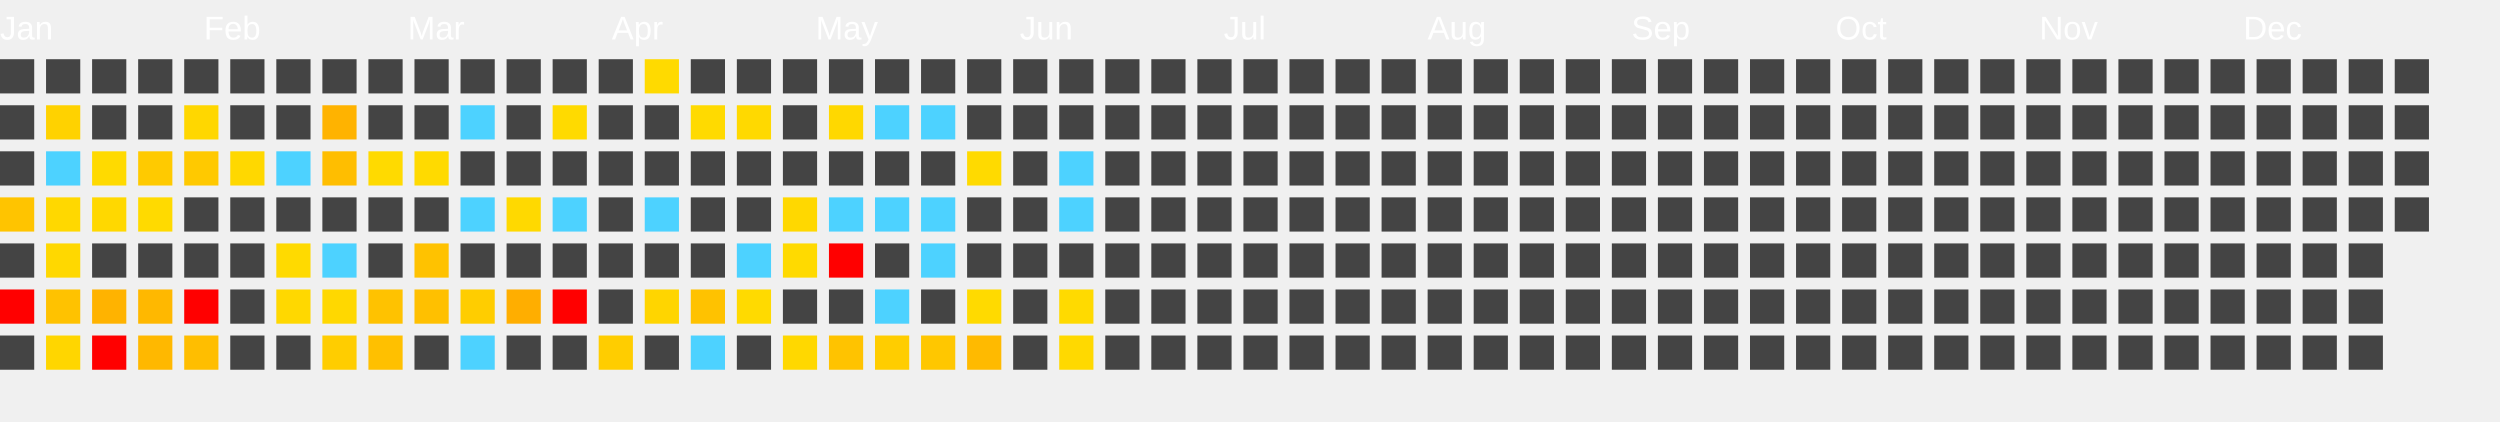
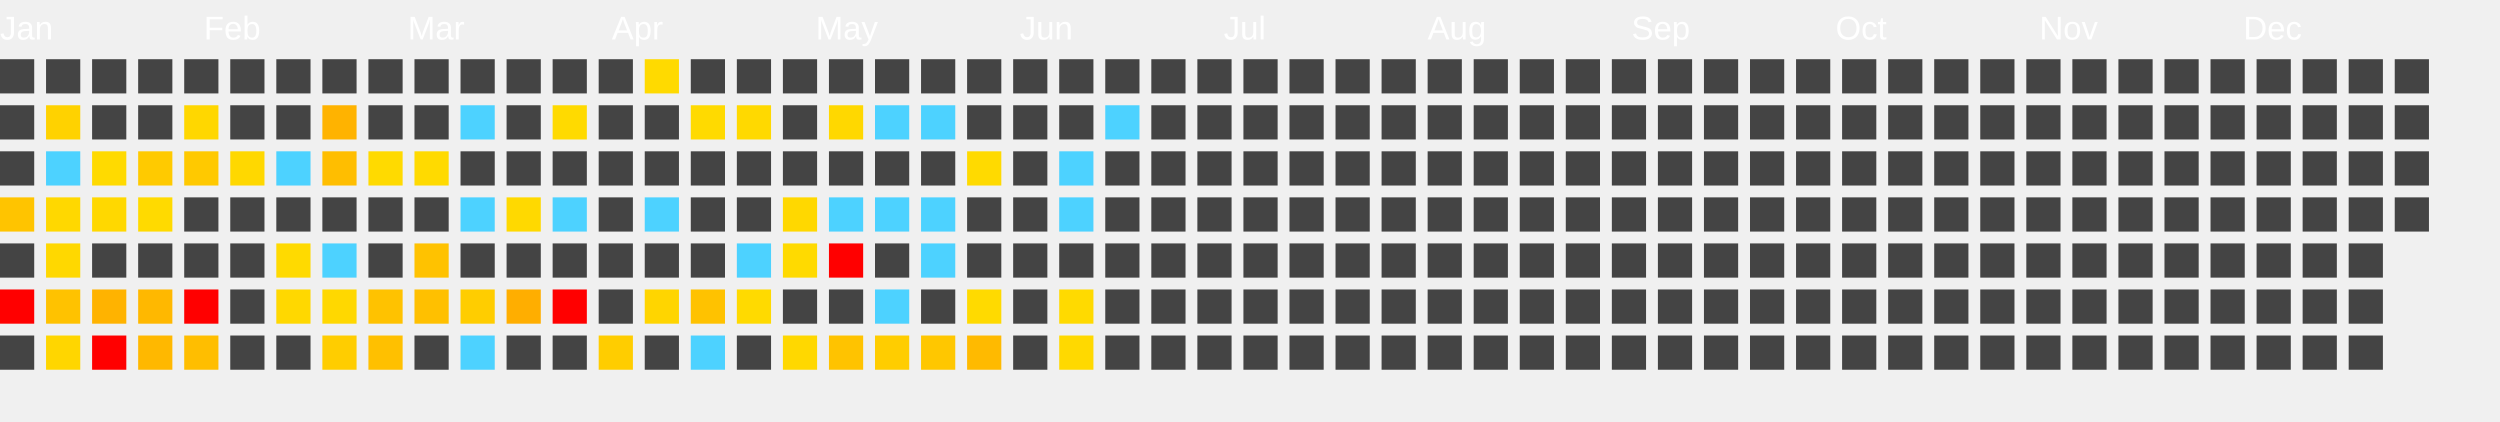
<svg xmlns="http://www.w3.org/2000/svg" baseProfile="full" height="32mm" version="1.1" viewBox="0,0,190,32" width="190mm">
  <defs />
  <rect fill="none" height="32" width="190" x="0" y="0" />
  <text fill="#FFFFFF" style="font-size:2.5px; font-family:Arial" x="0.0" y="3.0">Jan</text>
  <text fill="#FFFFFF" style="font-size:2.5px; font-family:Arial" x="15.5" y="3.0">Feb</text>
  <text fill="#FFFFFF" style="font-size:2.5px; font-family:Arial" x="31.0" y="3.0">Mar</text>
  <text fill="#FFFFFF" style="font-size:2.5px; font-family:Arial" x="46.5" y="3.0">Apr</text>
  <text fill="#FFFFFF" style="font-size:2.5px; font-family:Arial" x="62.0" y="3.0">May</text>
  <text fill="#FFFFFF" style="font-size:2.5px; font-family:Arial" x="77.5" y="3.0">Jun</text>
  <text fill="#FFFFFF" style="font-size:2.5px; font-family:Arial" x="93.0" y="3.0">Jul</text>
  <text fill="#FFFFFF" style="font-size:2.5px; font-family:Arial" x="108.5" y="3.0">Aug</text>
  <text fill="#FFFFFF" style="font-size:2.5px; font-family:Arial" x="124.0" y="3.0">Sep</text>
  <text fill="#FFFFFF" style="font-size:2.5px; font-family:Arial" x="139.5" y="3.0">Oct</text>
  <text fill="#FFFFFF" style="font-size:2.5px; font-family:Arial" x="155.0" y="3.0">Nov</text>
  <text fill="#FFFFFF" style="font-size:2.5px; font-family:Arial" x="170.5" y="3.0">Dec</text>
  <rect fill="#444444" height="2.6" width="2.6" x="0.0" y="4.5" />
  <rect fill="#444444" height="2.6" width="2.6" x="0.0" y="8.0" />
  <rect fill="#444444" height="2.6" width="2.6" x="0.0" y="11.5" />
  <rect fill="#ffc400" height="2.6" width="2.6" x="0.0" y="15.0" />
  <rect fill="#444444" height="2.6" width="2.6" x="0.0" y="18.5" />
  <rect fill="red" height="2.6" width="2.6" x="0.0" y="22.0" />
  <rect fill="#444444" height="2.6" width="2.6" x="0.0" y="25.5" />
  <rect fill="#444444" height="2.6" width="2.6" x="3.5" y="4.5" />
  <rect fill="#ffd200" height="2.6" width="2.6" x="3.5" y="8.0" />
  <rect fill="#4dd2ff" height="2.6" width="2.6" x="3.5" y="11.5" />
  <rect fill="#ffd800" height="2.6" width="2.6" x="3.5" y="15.0" />
  <rect fill="#ffd800" height="2.6" width="2.6" x="3.5" y="18.5" />
  <rect fill="#ffc200" height="2.6" width="2.6" x="3.5" y="22.0" />
  <rect fill="#ffd600" height="2.6" width="2.6" x="3.5" y="25.5" />
  <rect fill="#444444" height="2.6" width="2.6" x="7.0" y="4.5" />
  <rect fill="#444444" height="2.6" width="2.6" x="7.0" y="8.0" />
  <rect fill="#ffda00" height="2.6" width="2.6" x="7.0" y="11.5" />
  <rect fill="#ffd800" height="2.6" width="2.6" x="7.0" y="15.0" />
  <rect fill="#444444" height="2.6" width="2.6" x="7.0" y="18.5" />
  <rect fill="#ffb300" height="2.6" width="2.6" x="7.0" y="22.0" />
  <rect fill="red" height="2.6" width="2.6" x="7.0" y="25.5" />
  <rect fill="#444444" height="2.6" width="2.6" x="10.5" y="4.5" />
  <rect fill="#444444" height="2.6" width="2.6" x="10.5" y="8.0" />
  <rect fill="#ffca00" height="2.6" width="2.6" x="10.5" y="11.5" />
  <rect fill="#ffda00" height="2.6" width="2.6" x="10.5" y="15.0" />
  <rect fill="#444444" height="2.6" width="2.6" x="10.5" y="18.5" />
  <rect fill="#ffb800" height="2.6" width="2.6" x="10.5" y="22.0" />
  <rect fill="#ffb800" height="2.6" width="2.6" x="10.5" y="25.5" />
  <rect fill="#444444" height="2.6" width="2.6" x="14.0" y="4.5" />
  <rect fill="#ffd700" height="2.6" width="2.6" x="14.0" y="8.0" />
  <rect fill="#ffc900" height="2.6" width="2.6" x="14.0" y="11.5" />
  <rect fill="#444444" height="2.6" width="2.6" x="14.0" y="15.0" />
  <rect fill="#444444" height="2.6" width="2.6" x="14.0" y="18.5" />
  <rect fill="red" height="2.6" width="2.6" x="14.0" y="22.0" />
  <rect fill="#ffbe00" height="2.6" width="2.6" x="14.0" y="25.5" />
  <rect fill="#444444" height="2.6" width="2.6" x="17.5" y="4.5" />
  <rect fill="#444444" height="2.6" width="2.6" x="17.5" y="8.0" />
  <rect fill="#ffd800" height="2.6" width="2.6" x="17.5" y="11.5" />
  <rect fill="#444444" height="2.6" width="2.6" x="17.5" y="15.0" />
  <rect fill="#444444" height="2.6" width="2.6" x="17.5" y="18.5" />
  <rect fill="#444444" height="2.6" width="2.6" x="17.5" y="22.0" />
  <rect fill="#444444" height="2.6" width="2.6" x="17.5" y="25.5" />
  <rect fill="#444444" height="2.6" width="2.6" x="21.0" y="4.5" />
  <rect fill="#444444" height="2.6" width="2.6" x="21.0" y="8.0" />
  <rect fill="#4dd2ff" height="2.6" width="2.6" x="21.0" y="11.5" />
  <rect fill="#444444" height="2.6" width="2.6" x="21.0" y="15.0" />
  <rect fill="#ffda00" height="2.6" width="2.6" x="21.0" y="18.5" />
  <rect fill="#ffd800" height="2.6" width="2.6" x="21.0" y="22.0" />
  <rect fill="#444444" height="2.6" width="2.6" x="21.0" y="25.5" />
  <rect fill="#444444" height="2.6" width="2.6" x="24.5" y="4.5" />
  <rect fill="#ffb300" height="2.6" width="2.6" x="24.5" y="8.0" />
  <rect fill="#ffbe00" height="2.6" width="2.6" x="24.5" y="11.5" />
  <rect fill="#444444" height="2.6" width="2.6" x="24.5" y="15.0" />
  <rect fill="#4dd2ff" height="2.6" width="2.6" x="24.5" y="18.5" />
  <rect fill="#ffd800" height="2.6" width="2.6" x="24.5" y="22.0" />
  <rect fill="#ffcd00" height="2.6" width="2.6" x="24.5" y="25.5" />
  <rect fill="#444444" height="2.6" width="2.6" x="28.0" y="4.5" />
  <rect fill="#444444" height="2.6" width="2.6" x="28.0" y="8.0" />
  <rect fill="#ffda00" height="2.6" width="2.6" x="28.0" y="11.5" />
  <rect fill="#444444" height="2.6" width="2.6" x="28.0" y="15.0" />
  <rect fill="#444444" height="2.6" width="2.6" x="28.0" y="18.5" />
  <rect fill="#ffc200" height="2.6" width="2.6" x="28.0" y="22.0" />
  <rect fill="#ffc000" height="2.6" width="2.6" x="28.0" y="25.5" />
  <rect fill="#444444" height="2.6" width="2.6" x="31.5" y="4.5" />
  <rect fill="#444444" height="2.6" width="2.6" x="31.5" y="8.0" />
  <rect fill="#ffda00" height="2.6" width="2.6" x="31.5" y="11.5" />
  <rect fill="#444444" height="2.6" width="2.6" x="31.5" y="15.0" />
  <rect fill="#ffc200" height="2.6" width="2.6" x="31.5" y="18.5" />
  <rect fill="#ffc000" height="2.6" width="2.6" x="31.5" y="22.0" />
  <rect fill="#444444" height="2.6" width="2.6" x="31.5" y="25.5" />
  <rect fill="#444444" height="2.6" width="2.6" x="35.0" y="4.5" />
  <rect fill="#4dd2ff" height="2.6" width="2.6" x="35.0" y="8.0" />
  <rect fill="#444444" height="2.6" width="2.6" x="35.0" y="11.5" />
  <rect fill="#4dd2ff" height="2.6" width="2.6" x="35.0" y="15.0" />
  <rect fill="#444444" height="2.6" width="2.6" x="35.0" y="18.5" />
  <rect fill="#ffcd00" height="2.6" width="2.6" x="35.0" y="22.0" />
  <rect fill="#4dd2ff" height="2.6" width="2.6" x="35.0" y="25.5" />
  <rect fill="#444444" height="2.6" width="2.6" x="38.5" y="4.5" />
  <rect fill="#444444" height="2.6" width="2.6" x="38.5" y="8.0" />
  <rect fill="#444444" height="2.6" width="2.6" x="38.5" y="11.5" />
  <rect fill="#ffd900" height="2.6" width="2.6" x="38.5" y="15.0" />
  <rect fill="#444444" height="2.6" width="2.6" x="38.5" y="18.5" />
  <rect fill="#ffae00" height="2.6" width="2.6" x="38.5" y="22.0" />
  <rect fill="#444444" height="2.6" width="2.6" x="38.5" y="25.5" />
  <rect fill="#444444" height="2.6" width="2.6" x="42.0" y="4.5" />
  <rect fill="#ffda00" height="2.6" width="2.6" x="42.0" y="8.0" />
  <rect fill="#444444" height="2.6" width="2.6" x="42.0" y="11.5" />
  <rect fill="#4dd2ff" height="2.6" width="2.6" x="42.0" y="15.0" />
  <rect fill="#444444" height="2.6" width="2.6" x="42.0" y="18.5" />
  <rect fill="red" height="2.6" width="2.6" x="42.0" y="22.0" />
  <rect fill="#444444" height="2.6" width="2.6" x="42.0" y="25.5" />
  <rect fill="#444444" height="2.6" width="2.6" x="45.5" y="4.5" />
  <rect fill="#444444" height="2.6" width="2.6" x="45.5" y="8.0" />
  <rect fill="#444444" height="2.6" width="2.6" x="45.5" y="11.5" />
  <rect fill="#444444" height="2.6" width="2.6" x="45.5" y="15.0" />
  <rect fill="#444444" height="2.6" width="2.6" x="45.5" y="18.5" />
  <rect fill="#444444" height="2.6" width="2.6" x="45.5" y="22.0" />
  <rect fill="#ffcd00" height="2.6" width="2.6" x="45.5" y="25.5" />
  <rect fill="#ffda00" height="2.6" width="2.6" x="49.0" y="4.5" />
  <rect fill="#444444" height="2.6" width="2.6" x="49.0" y="8.0" />
  <rect fill="#444444" height="2.6" width="2.6" x="49.0" y="11.5" />
  <rect fill="#4dd2ff" height="2.6" width="2.6" x="49.0" y="15.0" />
  <rect fill="#444444" height="2.6" width="2.6" x="49.0" y="18.5" />
  <rect fill="#ffd500" height="2.6" width="2.6" x="49.0" y="22.0" />
  <rect fill="#444444" height="2.6" width="2.6" x="49.0" y="25.5" />
  <rect fill="#444444" height="2.6" width="2.6" x="52.5" y="4.5" />
  <rect fill="#ffda00" height="2.6" width="2.6" x="52.5" y="8.0" />
  <rect fill="#444444" height="2.6" width="2.6" x="52.5" y="11.5" />
  <rect fill="#444444" height="2.6" width="2.6" x="52.5" y="15.0" />
  <rect fill="#444444" height="2.6" width="2.6" x="52.5" y="18.5" />
  <rect fill="#ffc200" height="2.6" width="2.6" x="52.5" y="22.0" />
  <rect fill="#4dd2ff" height="2.6" width="2.6" x="52.5" y="25.5" />
  <rect fill="#444444" height="2.6" width="2.6" x="56.0" y="4.5" />
  <rect fill="#ffd900" height="2.6" width="2.6" x="56.0" y="8.0" />
  <rect fill="#444444" height="2.6" width="2.6" x="56.0" y="11.5" />
  <rect fill="#444444" height="2.6" width="2.6" x="56.0" y="15.0" />
  <rect fill="#4dd2ff" height="2.6" width="2.6" x="56.0" y="18.5" />
  <rect fill="#ffda00" height="2.6" width="2.6" x="56.0" y="22.0" />
  <rect fill="#444444" height="2.6" width="2.6" x="56.0" y="25.5" />
  <rect fill="#444444" height="2.6" width="2.6" x="59.5" y="4.5" />
  <rect fill="#444444" height="2.6" width="2.6" x="59.5" y="8.0" />
  <rect fill="#444444" height="2.6" width="2.6" x="59.5" y="11.5" />
  <rect fill="#ffd800" height="2.6" width="2.6" x="59.5" y="15.0" />
  <rect fill="#ffda00" height="2.6" width="2.6" x="59.5" y="18.5" />
  <rect fill="#444444" height="2.6" width="2.6" x="59.5" y="22.0" />
  <rect fill="#ffd800" height="2.6" width="2.6" x="59.5" y="25.5" />
  <rect fill="#444444" height="2.6" width="2.6" x="63.0" y="4.5" />
  <rect fill="#ffd800" height="2.6" width="2.6" x="63.0" y="8.0" />
  <rect fill="#444444" height="2.6" width="2.6" x="63.0" y="11.5" />
  <rect fill="#4dd2ff" height="2.6" width="2.6" x="63.0" y="15.0" />
  <rect fill="red" height="2.6" width="2.6" x="63.0" y="18.5" />
  <rect fill="#444444" height="2.6" width="2.6" x="63.0" y="22.0" />
  <rect fill="#ffc300" height="2.6" width="2.6" x="63.0" y="25.5" />
  <rect fill="#444444" height="2.6" width="2.6" x="66.5" y="4.5" />
  <rect fill="#4dd2ff" height="2.6" width="2.6" x="66.5" y="8.0" />
  <rect fill="#444444" height="2.6" width="2.6" x="66.5" y="11.5" />
  <rect fill="#4dd2ff" height="2.6" width="2.6" x="66.5" y="15.0" />
  <rect fill="#444444" height="2.6" width="2.6" x="66.5" y="18.5" />
  <rect fill="#4dd2ff" height="2.6" width="2.6" x="66.5" y="22.0" />
  <rect fill="#ffcd00" height="2.6" width="2.6" x="66.5" y="25.5" />
  <rect fill="#444444" height="2.6" width="2.6" x="70.0" y="4.5" />
  <rect fill="#4dd2ff" height="2.6" width="2.6" x="70.0" y="8.0" />
  <rect fill="#444444" height="2.6" width="2.6" x="70.0" y="11.5" />
  <rect fill="#4dd2ff" height="2.6" width="2.6" x="70.0" y="15.0" />
  <rect fill="#4dd2ff" height="2.6" width="2.6" x="70.0" y="18.5" />
  <rect fill="#444444" height="2.6" width="2.6" x="70.0" y="22.0" />
  <rect fill="#ffc700" height="2.6" width="2.6" x="70.0" y="25.5" />
  <rect fill="#444444" height="2.6" width="2.6" x="73.5" y="4.5" />
  <rect fill="#444444" height="2.6" width="2.6" x="73.5" y="8.0" />
  <rect fill="#ffda00" height="2.6" width="2.6" x="73.5" y="11.5" />
  <rect fill="#444444" height="2.6" width="2.6" x="73.5" y="15.0" />
  <rect fill="#444444" height="2.6" width="2.6" x="73.5" y="18.5" />
  <rect fill="#ffda00" height="2.6" width="2.6" x="73.5" y="22.0" />
  <rect fill="#ffba00" height="2.6" width="2.6" x="73.5" y="25.5" />
  <rect fill="#444444" height="2.6" width="2.6" x="77.0" y="4.5" />
  <rect fill="#444444" height="2.6" width="2.6" x="77.0" y="8.0" />
  <rect fill="#444444" height="2.6" width="2.6" x="77.0" y="11.5" />
  <rect fill="#444444" height="2.6" width="2.6" x="77.0" y="15.0" />
  <rect fill="#444444" height="2.6" width="2.6" x="77.0" y="18.5" />
  <rect fill="#444444" height="2.6" width="2.6" x="77.0" y="22.0" />
  <rect fill="#444444" height="2.6" width="2.6" x="77.0" y="25.5" />
  <rect fill="#444444" height="2.6" width="2.6" x="80.5" y="4.5" />
  <rect fill="#444444" height="2.6" width="2.6" x="80.5" y="8.0" />
  <rect fill="#4dd2ff" height="2.6" width="2.6" x="80.5" y="11.5" />
  <rect fill="#4dd2ff" height="2.6" width="2.6" x="80.5" y="15.0" />
  <rect fill="#444444" height="2.6" width="2.6" x="80.5" y="18.5" />
  <rect fill="#ffda00" height="2.6" width="2.6" x="80.5" y="22.0" />
  <rect fill="#ffd900" height="2.6" width="2.6" x="80.5" y="25.5" />
  <rect fill="#444444" height="2.6" width="2.6" x="84.0" y="4.5" />
-   <rect fill="#444444" height="2.6" width="2.6" x="84.0" y="8.0" />
+   <rect fill="#4dd2ff" height="2.6" width="2.6" x="84.0" y="8.0" />
  <rect fill="#444444" height="2.6" width="2.6" x="84.0" y="11.5" />
  <rect fill="#444444" height="2.6" width="2.6" x="84.0" y="15.0" />
  <rect fill="#444444" height="2.6" width="2.6" x="84.0" y="18.5" />
  <rect fill="#444444" height="2.6" width="2.6" x="84.0" y="22.0" />
  <rect fill="#444444" height="2.6" width="2.6" x="84.0" y="25.5" />
  <rect fill="#444444" height="2.6" width="2.6" x="87.5" y="4.5" />
  <rect fill="#444444" height="2.6" width="2.6" x="87.5" y="8.0" />
  <rect fill="#444444" height="2.6" width="2.6" x="87.5" y="11.5" />
  <rect fill="#444444" height="2.6" width="2.6" x="87.5" y="15.0" />
  <rect fill="#444444" height="2.6" width="2.6" x="87.5" y="18.5" />
  <rect fill="#444444" height="2.6" width="2.6" x="87.5" y="22.0" />
  <rect fill="#444444" height="2.6" width="2.6" x="87.5" y="25.5" />
  <rect fill="#444444" height="2.6" width="2.6" x="91.0" y="4.5" />
  <rect fill="#444444" height="2.6" width="2.6" x="91.0" y="8.0" />
  <rect fill="#444444" height="2.6" width="2.6" x="91.0" y="11.5" />
  <rect fill="#444444" height="2.6" width="2.6" x="91.0" y="15.0" />
  <rect fill="#444444" height="2.6" width="2.6" x="91.0" y="18.5" />
  <rect fill="#444444" height="2.6" width="2.6" x="91.0" y="22.0" />
  <rect fill="#444444" height="2.6" width="2.6" x="91.0" y="25.5" />
  <rect fill="#444444" height="2.6" width="2.6" x="94.5" y="4.5" />
  <rect fill="#444444" height="2.6" width="2.6" x="94.5" y="8.0" />
  <rect fill="#444444" height="2.6" width="2.6" x="94.5" y="11.5" />
  <rect fill="#444444" height="2.6" width="2.6" x="94.5" y="15.0" />
  <rect fill="#444444" height="2.6" width="2.6" x="94.5" y="18.5" />
  <rect fill="#444444" height="2.6" width="2.6" x="94.5" y="22.0" />
  <rect fill="#444444" height="2.6" width="2.6" x="94.5" y="25.5" />
  <rect fill="#444444" height="2.6" width="2.6" x="98.0" y="4.5" />
  <rect fill="#444444" height="2.6" width="2.6" x="98.0" y="8.0" />
  <rect fill="#444444" height="2.6" width="2.6" x="98.0" y="11.5" />
  <rect fill="#444444" height="2.6" width="2.6" x="98.0" y="15.0" />
  <rect fill="#444444" height="2.6" width="2.6" x="98.0" y="18.5" />
  <rect fill="#444444" height="2.6" width="2.6" x="98.0" y="22.0" />
  <rect fill="#444444" height="2.6" width="2.6" x="98.0" y="25.5" />
  <rect fill="#444444" height="2.6" width="2.6" x="101.5" y="4.5" />
  <rect fill="#444444" height="2.6" width="2.6" x="101.5" y="8.0" />
  <rect fill="#444444" height="2.6" width="2.6" x="101.5" y="11.5" />
  <rect fill="#444444" height="2.6" width="2.6" x="101.5" y="15.0" />
  <rect fill="#444444" height="2.6" width="2.6" x="101.5" y="18.5" />
  <rect fill="#444444" height="2.6" width="2.6" x="101.5" y="22.0" />
  <rect fill="#444444" height="2.6" width="2.6" x="101.5" y="25.5" />
  <rect fill="#444444" height="2.6" width="2.6" x="105.0" y="4.5" />
  <rect fill="#444444" height="2.6" width="2.6" x="105.0" y="8.0" />
  <rect fill="#444444" height="2.6" width="2.6" x="105.0" y="11.5" />
  <rect fill="#444444" height="2.6" width="2.6" x="105.0" y="15.0" />
  <rect fill="#444444" height="2.6" width="2.6" x="105.0" y="18.5" />
  <rect fill="#444444" height="2.6" width="2.6" x="105.0" y="22.0" />
  <rect fill="#444444" height="2.6" width="2.6" x="105.0" y="25.5" />
  <rect fill="#444444" height="2.6" width="2.6" x="108.5" y="4.5" />
  <rect fill="#444444" height="2.6" width="2.6" x="108.5" y="8.0" />
  <rect fill="#444444" height="2.6" width="2.6" x="108.5" y="11.5" />
  <rect fill="#444444" height="2.6" width="2.6" x="108.5" y="15.0" />
  <rect fill="#444444" height="2.6" width="2.6" x="108.5" y="18.5" />
  <rect fill="#444444" height="2.6" width="2.6" x="108.5" y="22.0" />
  <rect fill="#444444" height="2.6" width="2.6" x="108.5" y="25.5" />
  <rect fill="#444444" height="2.6" width="2.6" x="112.0" y="4.5" />
  <rect fill="#444444" height="2.6" width="2.6" x="112.0" y="8.0" />
  <rect fill="#444444" height="2.6" width="2.6" x="112.0" y="11.5" />
  <rect fill="#444444" height="2.6" width="2.6" x="112.0" y="15.0" />
  <rect fill="#444444" height="2.6" width="2.6" x="112.0" y="18.5" />
  <rect fill="#444444" height="2.6" width="2.6" x="112.0" y="22.0" />
  <rect fill="#444444" height="2.6" width="2.6" x="112.0" y="25.5" />
  <rect fill="#444444" height="2.6" width="2.6" x="115.5" y="4.5" />
  <rect fill="#444444" height="2.6" width="2.6" x="115.5" y="8.0" />
  <rect fill="#444444" height="2.6" width="2.6" x="115.5" y="11.5" />
  <rect fill="#444444" height="2.6" width="2.6" x="115.5" y="15.0" />
  <rect fill="#444444" height="2.6" width="2.6" x="115.5" y="18.5" />
  <rect fill="#444444" height="2.6" width="2.6" x="115.5" y="22.0" />
  <rect fill="#444444" height="2.6" width="2.6" x="115.5" y="25.5" />
  <rect fill="#444444" height="2.6" width="2.6" x="119.0" y="4.5" />
  <rect fill="#444444" height="2.6" width="2.6" x="119.0" y="8.0" />
  <rect fill="#444444" height="2.6" width="2.6" x="119.0" y="11.5" />
  <rect fill="#444444" height="2.6" width="2.6" x="119.0" y="15.0" />
  <rect fill="#444444" height="2.6" width="2.6" x="119.0" y="18.5" />
  <rect fill="#444444" height="2.6" width="2.6" x="119.0" y="22.0" />
  <rect fill="#444444" height="2.6" width="2.6" x="119.0" y="25.5" />
  <rect fill="#444444" height="2.6" width="2.6" x="122.5" y="4.5" />
  <rect fill="#444444" height="2.6" width="2.6" x="122.5" y="8.0" />
  <rect fill="#444444" height="2.6" width="2.6" x="122.5" y="11.5" />
  <rect fill="#444444" height="2.6" width="2.6" x="122.5" y="15.0" />
  <rect fill="#444444" height="2.6" width="2.6" x="122.5" y="18.5" />
  <rect fill="#444444" height="2.6" width="2.6" x="122.5" y="22.0" />
  <rect fill="#444444" height="2.6" width="2.6" x="122.5" y="25.5" />
  <rect fill="#444444" height="2.6" width="2.6" x="126.0" y="4.5" />
  <rect fill="#444444" height="2.6" width="2.6" x="126.0" y="8.0" />
  <rect fill="#444444" height="2.6" width="2.6" x="126.0" y="11.5" />
  <rect fill="#444444" height="2.6" width="2.6" x="126.0" y="15.0" />
  <rect fill="#444444" height="2.6" width="2.6" x="126.0" y="18.5" />
  <rect fill="#444444" height="2.6" width="2.6" x="126.0" y="22.0" />
  <rect fill="#444444" height="2.6" width="2.6" x="126.0" y="25.5" />
  <rect fill="#444444" height="2.6" width="2.6" x="129.5" y="4.5" />
  <rect fill="#444444" height="2.6" width="2.6" x="129.5" y="8.0" />
  <rect fill="#444444" height="2.6" width="2.6" x="129.5" y="11.5" />
  <rect fill="#444444" height="2.6" width="2.6" x="129.5" y="15.0" />
  <rect fill="#444444" height="2.6" width="2.6" x="129.5" y="18.5" />
  <rect fill="#444444" height="2.6" width="2.6" x="129.5" y="22.0" />
  <rect fill="#444444" height="2.6" width="2.6" x="129.5" y="25.5" />
  <rect fill="#444444" height="2.6" width="2.6" x="133.0" y="4.5" />
  <rect fill="#444444" height="2.6" width="2.6" x="133.0" y="8.0" />
  <rect fill="#444444" height="2.6" width="2.6" x="133.0" y="11.5" />
  <rect fill="#444444" height="2.6" width="2.6" x="133.0" y="15.0" />
  <rect fill="#444444" height="2.6" width="2.6" x="133.0" y="18.5" />
  <rect fill="#444444" height="2.6" width="2.6" x="133.0" y="22.0" />
  <rect fill="#444444" height="2.6" width="2.6" x="133.0" y="25.5" />
  <rect fill="#444444" height="2.6" width="2.6" x="136.5" y="4.5" />
  <rect fill="#444444" height="2.6" width="2.6" x="136.5" y="8.0" />
  <rect fill="#444444" height="2.6" width="2.6" x="136.5" y="11.5" />
  <rect fill="#444444" height="2.6" width="2.6" x="136.5" y="15.0" />
  <rect fill="#444444" height="2.6" width="2.6" x="136.5" y="18.5" />
  <rect fill="#444444" height="2.6" width="2.6" x="136.5" y="22.0" />
  <rect fill="#444444" height="2.6" width="2.6" x="136.5" y="25.5" />
  <rect fill="#444444" height="2.6" width="2.6" x="140.0" y="4.5" />
  <rect fill="#444444" height="2.6" width="2.6" x="140.0" y="8.0" />
  <rect fill="#444444" height="2.6" width="2.6" x="140.0" y="11.5" />
  <rect fill="#444444" height="2.6" width="2.6" x="140.0" y="15.0" />
  <rect fill="#444444" height="2.6" width="2.6" x="140.0" y="18.5" />
  <rect fill="#444444" height="2.6" width="2.6" x="140.0" y="22.0" />
  <rect fill="#444444" height="2.6" width="2.6" x="140.0" y="25.5" />
  <rect fill="#444444" height="2.6" width="2.6" x="143.5" y="4.5" />
  <rect fill="#444444" height="2.6" width="2.6" x="143.5" y="8.0" />
  <rect fill="#444444" height="2.6" width="2.6" x="143.5" y="11.5" />
  <rect fill="#444444" height="2.6" width="2.6" x="143.5" y="15.0" />
  <rect fill="#444444" height="2.6" width="2.6" x="143.5" y="18.5" />
  <rect fill="#444444" height="2.6" width="2.6" x="143.5" y="22.0" />
  <rect fill="#444444" height="2.6" width="2.6" x="143.5" y="25.5" />
  <rect fill="#444444" height="2.6" width="2.6" x="147.0" y="4.5" />
  <rect fill="#444444" height="2.6" width="2.6" x="147.0" y="8.0" />
  <rect fill="#444444" height="2.6" width="2.6" x="147.0" y="11.5" />
  <rect fill="#444444" height="2.6" width="2.6" x="147.0" y="15.0" />
  <rect fill="#444444" height="2.6" width="2.6" x="147.0" y="18.5" />
  <rect fill="#444444" height="2.6" width="2.6" x="147.0" y="22.0" />
  <rect fill="#444444" height="2.6" width="2.6" x="147.0" y="25.5" />
  <rect fill="#444444" height="2.6" width="2.6" x="150.5" y="4.5" />
  <rect fill="#444444" height="2.6" width="2.6" x="150.5" y="8.0" />
  <rect fill="#444444" height="2.6" width="2.6" x="150.5" y="11.5" />
  <rect fill="#444444" height="2.6" width="2.6" x="150.5" y="15.0" />
  <rect fill="#444444" height="2.6" width="2.6" x="150.5" y="18.5" />
  <rect fill="#444444" height="2.6" width="2.6" x="150.5" y="22.0" />
  <rect fill="#444444" height="2.6" width="2.6" x="150.5" y="25.5" />
  <rect fill="#444444" height="2.6" width="2.6" x="154.0" y="4.5" />
  <rect fill="#444444" height="2.6" width="2.6" x="154.0" y="8.0" />
  <rect fill="#444444" height="2.6" width="2.6" x="154.0" y="11.5" />
  <rect fill="#444444" height="2.6" width="2.6" x="154.0" y="15.0" />
  <rect fill="#444444" height="2.6" width="2.6" x="154.0" y="18.5" />
  <rect fill="#444444" height="2.6" width="2.6" x="154.0" y="22.0" />
  <rect fill="#444444" height="2.6" width="2.6" x="154.0" y="25.5" />
  <rect fill="#444444" height="2.6" width="2.6" x="157.5" y="4.5" />
  <rect fill="#444444" height="2.6" width="2.6" x="157.5" y="8.0" />
  <rect fill="#444444" height="2.6" width="2.6" x="157.5" y="11.5" />
  <rect fill="#444444" height="2.6" width="2.6" x="157.5" y="15.0" />
  <rect fill="#444444" height="2.6" width="2.6" x="157.5" y="18.5" />
  <rect fill="#444444" height="2.6" width="2.6" x="157.5" y="22.0" />
  <rect fill="#444444" height="2.6" width="2.6" x="157.5" y="25.5" />
  <rect fill="#444444" height="2.6" width="2.6" x="161.0" y="4.5" />
  <rect fill="#444444" height="2.6" width="2.6" x="161.0" y="8.0" />
  <rect fill="#444444" height="2.6" width="2.6" x="161.0" y="11.5" />
  <rect fill="#444444" height="2.6" width="2.6" x="161.0" y="15.0" />
  <rect fill="#444444" height="2.6" width="2.6" x="161.0" y="18.5" />
  <rect fill="#444444" height="2.6" width="2.6" x="161.0" y="22.0" />
  <rect fill="#444444" height="2.6" width="2.6" x="161.0" y="25.5" />
  <rect fill="#444444" height="2.6" width="2.6" x="164.5" y="4.5" />
  <rect fill="#444444" height="2.6" width="2.6" x="164.5" y="8.0" />
  <rect fill="#444444" height="2.6" width="2.6" x="164.5" y="11.5" />
  <rect fill="#444444" height="2.6" width="2.6" x="164.5" y="15.0" />
  <rect fill="#444444" height="2.6" width="2.6" x="164.5" y="18.5" />
  <rect fill="#444444" height="2.6" width="2.6" x="164.5" y="22.0" />
  <rect fill="#444444" height="2.6" width="2.6" x="164.5" y="25.5" />
  <rect fill="#444444" height="2.6" width="2.6" x="168.0" y="4.5" />
  <rect fill="#444444" height="2.6" width="2.6" x="168.0" y="8.0" />
  <rect fill="#444444" height="2.6" width="2.6" x="168.0" y="11.5" />
  <rect fill="#444444" height="2.6" width="2.6" x="168.0" y="15.0" />
  <rect fill="#444444" height="2.6" width="2.6" x="168.0" y="18.5" />
  <rect fill="#444444" height="2.6" width="2.6" x="168.0" y="22.0" />
  <rect fill="#444444" height="2.6" width="2.6" x="168.0" y="25.5" />
  <rect fill="#444444" height="2.6" width="2.6" x="171.5" y="4.5" />
  <rect fill="#444444" height="2.6" width="2.6" x="171.5" y="8.0" />
  <rect fill="#444444" height="2.6" width="2.6" x="171.5" y="11.5" />
  <rect fill="#444444" height="2.6" width="2.6" x="171.5" y="15.0" />
  <rect fill="#444444" height="2.6" width="2.6" x="171.5" y="18.5" />
  <rect fill="#444444" height="2.6" width="2.6" x="171.5" y="22.0" />
  <rect fill="#444444" height="2.6" width="2.6" x="171.5" y="25.5" />
  <rect fill="#444444" height="2.6" width="2.6" x="175.0" y="4.5" />
  <rect fill="#444444" height="2.6" width="2.6" x="175.0" y="8.0" />
  <rect fill="#444444" height="2.6" width="2.6" x="175.0" y="11.5" />
  <rect fill="#444444" height="2.6" width="2.6" x="175.0" y="15.0" />
  <rect fill="#444444" height="2.6" width="2.6" x="175.0" y="18.5" />
  <rect fill="#444444" height="2.6" width="2.6" x="175.0" y="22.0" />
  <rect fill="#444444" height="2.6" width="2.6" x="175.0" y="25.5" />
  <rect fill="#444444" height="2.6" width="2.6" x="178.5" y="4.5" />
  <rect fill="#444444" height="2.6" width="2.6" x="178.5" y="8.0" />
  <rect fill="#444444" height="2.6" width="2.6" x="178.5" y="11.5" />
  <rect fill="#444444" height="2.6" width="2.6" x="178.5" y="15.0" />
  <rect fill="#444444" height="2.6" width="2.6" x="178.5" y="18.5" />
  <rect fill="#444444" height="2.6" width="2.6" x="178.5" y="22.0" />
  <rect fill="#444444" height="2.6" width="2.6" x="178.5" y="25.5" />
  <rect fill="#444444" height="2.6" width="2.6" x="182.0" y="4.5" />
  <rect fill="#444444" height="2.6" width="2.6" x="182.0" y="8.0" />
  <rect fill="#444444" height="2.6" width="2.6" x="182.0" y="11.5" />
  <rect fill="#444444" height="2.6" width="2.6" x="182.0" y="15.0" />
</svg>
